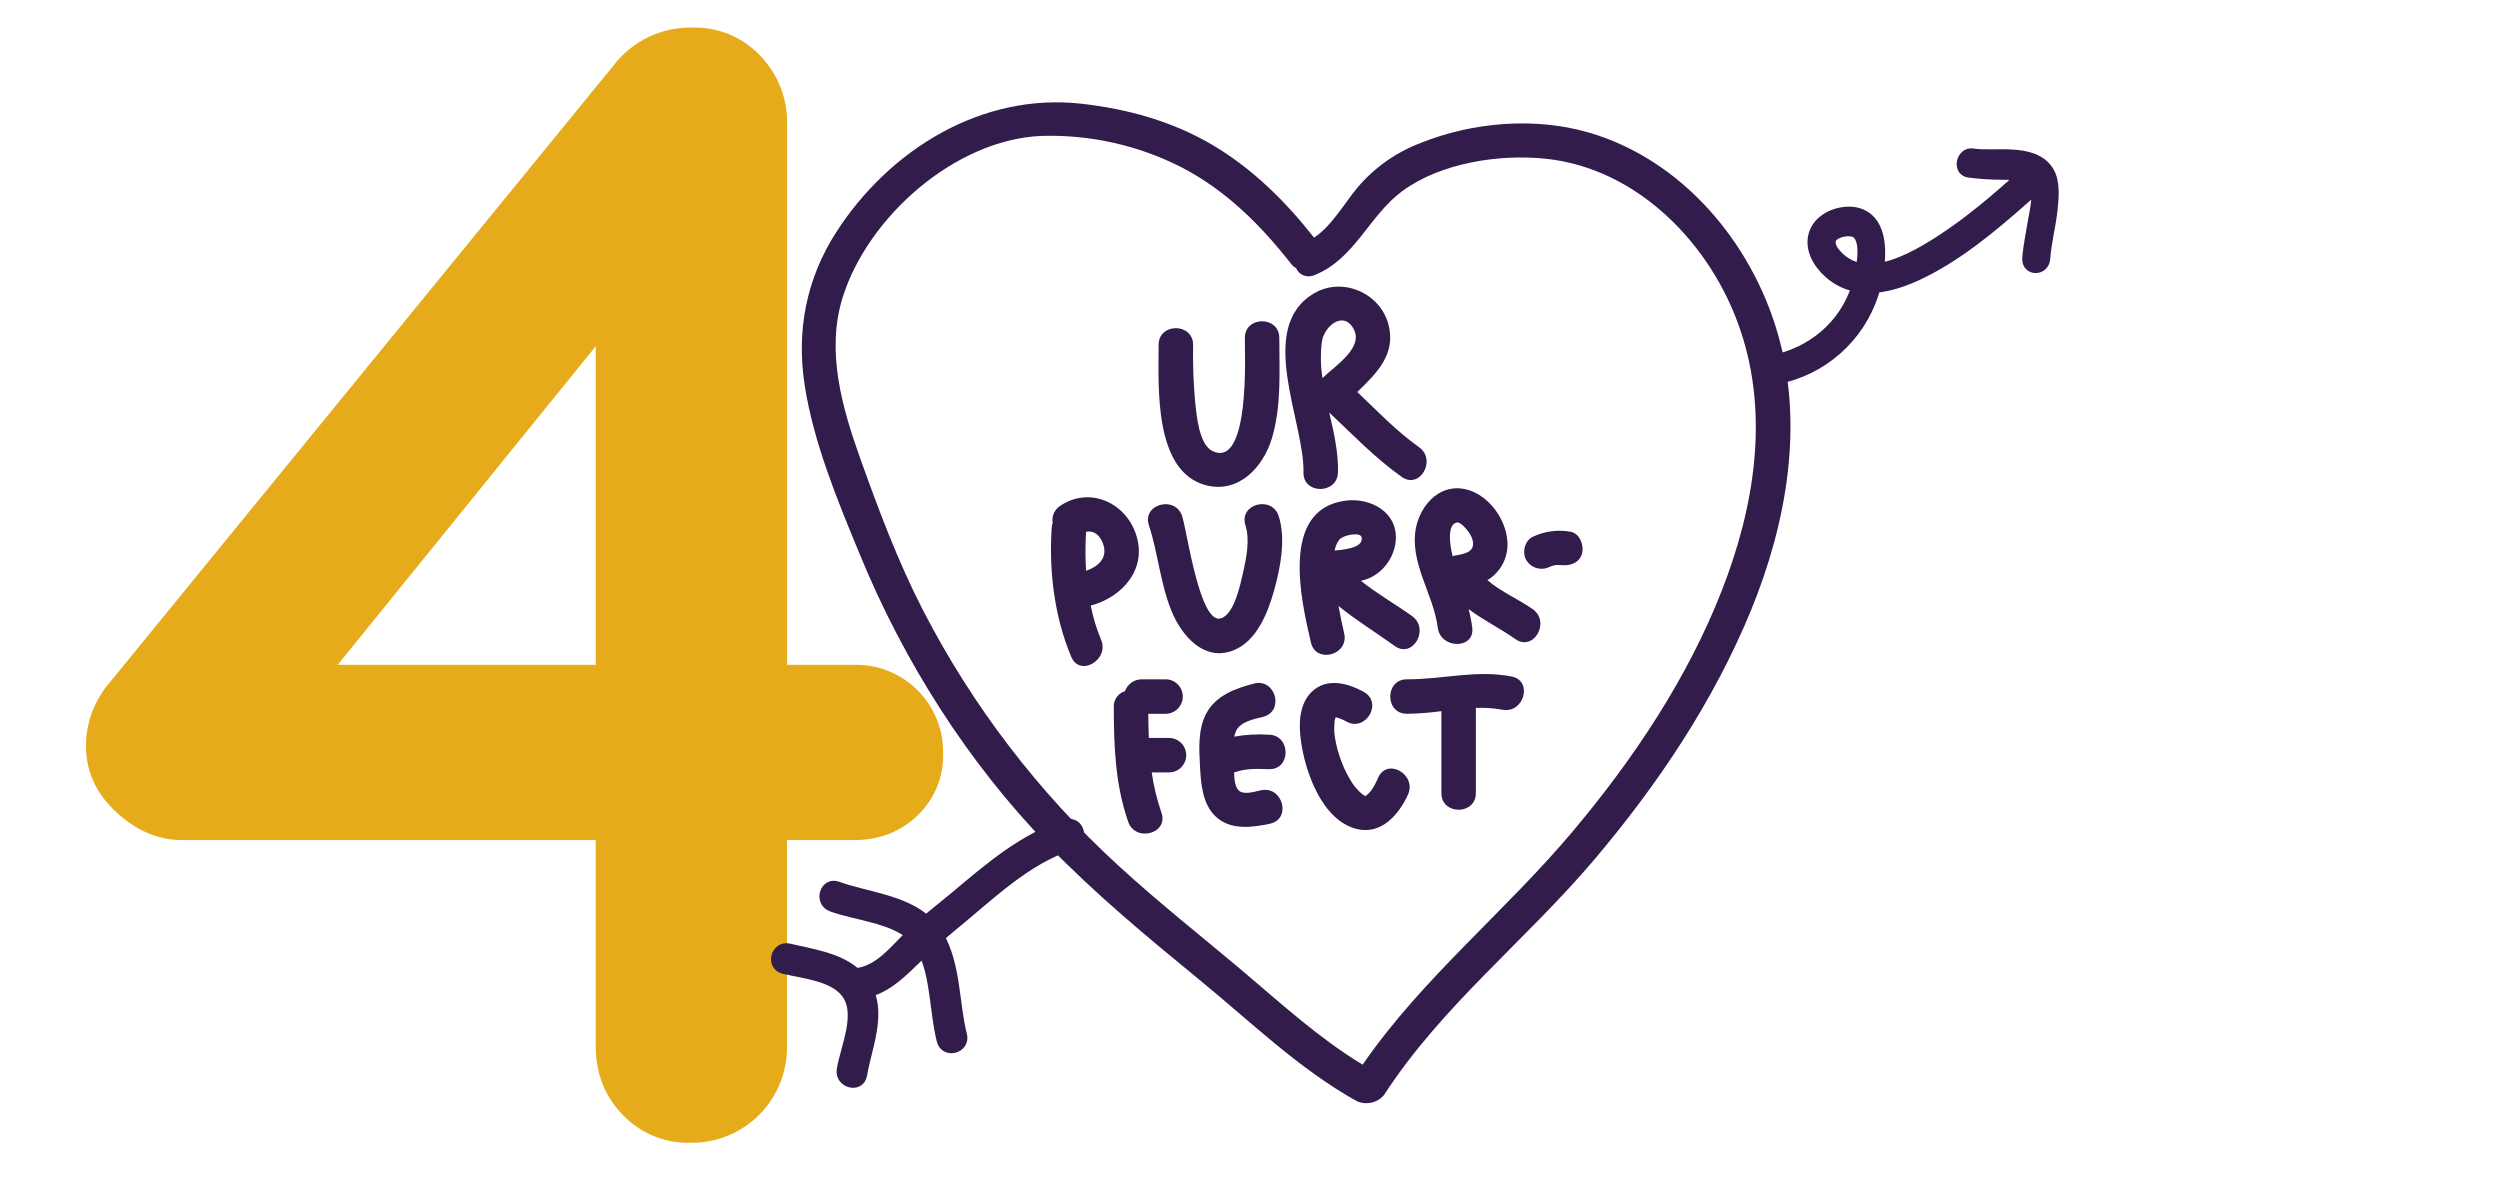
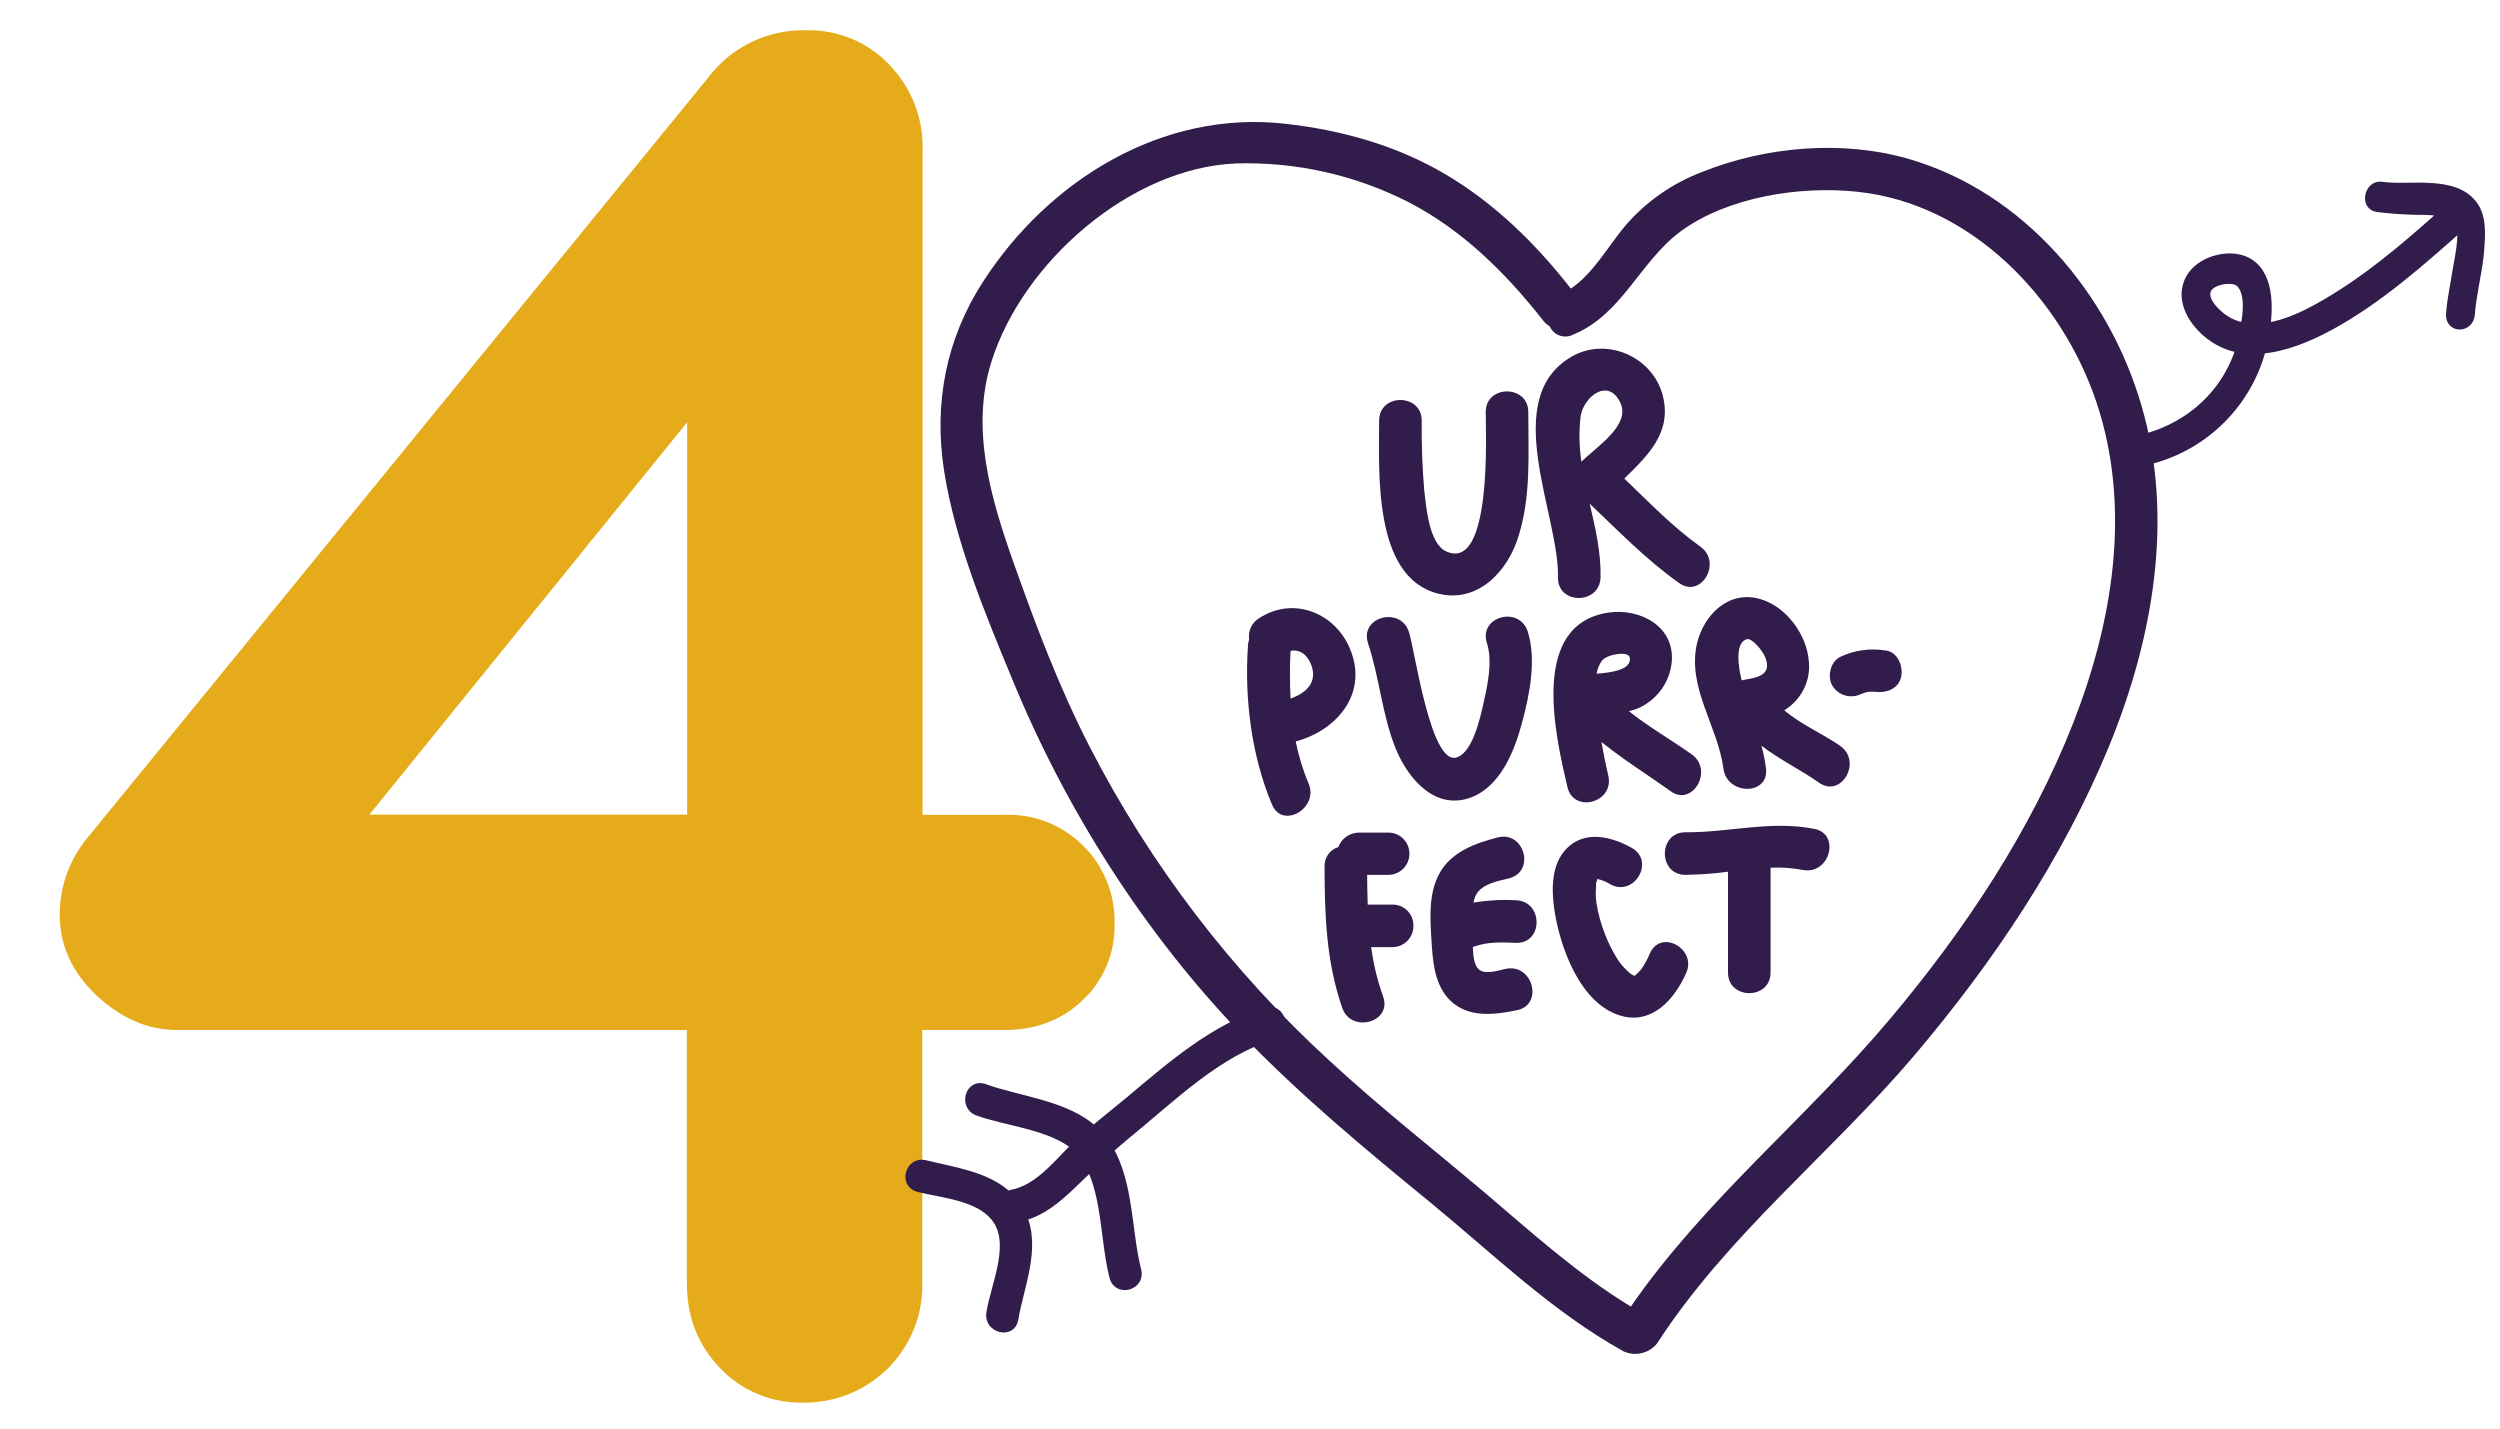
- <svg xmlns="http://www.w3.org/2000/svg" id="Layer_1" data-name="Layer 1" viewBox="0 0 725 343">
-   <defs>
-     <style>.cls-1{fill:#e5ab1a;}.cls-2,.cls-3{fill:#311c4b;}.cls-3{stroke:#311c4b;stroke-miterlimit:10;stroke-width:4px;}</style>
-   </defs>
-   <path class="cls-1" d="M266.1,200.19a25.09,25.09,0,0,1,7.39,18.48,23.77,23.77,0,0,1-7.39,17.79q-7.4,7.17-18.48,7.16h-19.4v59.6A27.62,27.62,0,0,1,200,331.4a26,26,0,0,1-19.4-8.09q-7.86-8.08-7.85-20.1v-59.6H52.65q-10.17,0-18.94-8.09t-8.78-19.17a28.18,28.18,0,0,1,6.93-18.48l146-178.8A28,28,0,0,1,201,8a26,26,0,0,1,19.4,8.09,27.72,27.72,0,0,1,7.85,20.1V192.8h19.4A25.09,25.09,0,0,1,266.1,200.19ZM97.93,192.8h74.84V100.4Z" />
-   <path class="cls-2" d="M515.47,96.46c-7.7-26.36-27.75-50.15-54.64-58-15.69-4.58-33.72-3.06-48.84,3a44.83,44.83,0,0,0-18.24,12.84c-3.71,4.41-7.51,11.22-12.67,14.62C372.79,58.38,363.16,48.84,351.55,42S327,31.6,313.72,30.09c-28.94-3.28-55.78,13.24-71.22,37.26-8.66,13.47-11.6,28.58-9.14,44.38,2.61,16.79,9.53,33.43,16,49.08,12.73,31,31.21,60.14,54.52,84.25,13.61,14.07,28.7,26.59,43.85,39,14.9,12.16,28.87,25.89,45.78,35.3a6.72,6.72,0,0,0,7.84-1.79c16.69-25.78,41-44.75,60.75-68,18.61-21.93,34.88-46.17,45.81-72.86C518.16,151.52,523.23,123,515.47,96.46Zm-16.15,74.82c-9.93,25.39-25.51,48.72-43,69.55-19.64,23.44-43.74,42.66-61.16,67.92-12.54-7.59-23.43-17.53-34.61-27-12.11-10.22-24.55-20-36.23-30.74a265,265,0,0,1-56.7-74.14c-7.19-14-12.69-28.69-18-43.49-5.35-15-10.19-31.44-5.21-47.25,7.35-23.33,32.68-45.7,57.67-46.72a84,84,0,0,1,40.36,9c12.88,6.61,23.11,16.76,31.95,28.07a4.78,4.78,0,0,0,1.47,1.28,4,4,0,0,0,5.39,2c11.67-4.69,15.79-17.26,25.44-24.36,11.11-8.17,28.06-10.77,41.53-9.37,26.85,2.79,48.2,25,56.49,49.71C513.16,120.69,508.68,147.36,499.32,171.28Z" />
-   <path class="cls-2" d="M371,98c0-6.43-10-6.45-10,0,0,4.71,1.52,37.73-9.26,32.86-4.09-1.85-4.73-10.57-5.15-14.28A153.41,153.41,0,0,1,346,100c0-6.43-10-6.45-10,0,0,12-1.48,36.75,13.73,40.72,9.5,2.48,16.6-5.28,19.1-13.55C371.67,117.8,371,107.67,371,98Z" />
-   <path class="cls-2" d="M411.52,129.68c-6.55-4.65-12.12-10.48-17.9-16,5.57-5.43,11.36-10.94,9-19.7-2.44-9-13.19-13.7-21.39-9-17.18,9.88-2.87,37.38-3.22,52-.16,6.44,9.84,6.43,10,0,.14-5.8-1.2-11.57-2.53-17.34,6.83,6.43,13.31,13.19,21,18.65C411.73,142.05,416.73,133.38,411.52,129.68Zm-28-20a37.73,37.73,0,0,1-.17-10.62c.63-4.44,6.36-9.28,9.31-3.44C395.34,101,387,106.22,383.49,109.68Z" />
-   <path class="cls-2" d="M329.27,154.48c-3.29-9-13.53-13.36-21.8-7.8a4.9,4.9,0,0,0-2.2,4.94A5.49,5.49,0,0,0,305,153c-.86,12.46.79,26,5.68,37.52,2.51,5.9,11.12.81,8.63-5a52.74,52.74,0,0,1-3-9.89C325.77,173.07,333,164.64,329.27,154.48Zm-14.31,11a92.82,92.82,0,0,1,0-11.27c2.2-.43,3.94.85,4.91,3.44C321.31,161.63,318.77,164.16,315,165.52Z" />
-   <path class="cls-2" d="M370.82,149.67c-2-6.11-11.61-3.5-9.64,2.66,1.33,4.16.28,9.46-.68,13.66-.76,3.32-2.49,12.09-6.43,13.33-6.14,1.94-9.83-25.35-11.25-29.65-2-6.08-11.67-3.48-9.64,2.66,2.73,8.27,3.29,17.06,6.69,25.16,2.94,7,9.37,14.42,17.77,11.14,6.85-2.68,10.07-11,11.88-17.52S372.94,156.3,370.82,149.67Z" />
-   <path class="cls-2" d="M409.52,178.68c-4.7-3.39-10.17-6.47-14.86-10.24a12.84,12.84,0,0,0,2.91-1,13.3,13.3,0,0,0,7.18-10.5c.81-8.43-7.4-12.81-14.86-11.71-18.63,2.75-12.61,28.71-9.72,41.11,1.46,6.26,11.11,3.61,9.64-2.66-.61-2.63-1.17-5.28-1.64-7.94,5.15,4.19,10.91,7.71,16.29,11.59C409.7,191.09,414.7,182.42,409.52,178.68ZM394.87,155.8c.54,2.85-4.07,3.54-7.81,3.86a7,7,0,0,1,1.29-3.08C389.62,155,394.59,154.28,394.87,155.8Z" />
-   <path class="cls-2" d="M444.52,176.68c-3.74-2.68-9.27-5.06-13.18-8.43a12.05,12.05,0,0,0,5.78-11.49c-.5-6.27-5.25-12.88-11.4-14.7-7.45-2.2-13.41,3.63-15,10.58-2.27,10.26,5,19.54,6.23,29.36.78,6.3,10.79,6.38,10,0a41.4,41.4,0,0,0-1.06-5.37c4.33,3.27,9.54,5.83,13.54,8.69C444.72,189.07,449.72,180.4,444.52,176.68Zm-22-25.17c1.12-.24,3.74,2.76,4.37,4.6,1.25,3.65-1.49,4.46-4.95,5a4.32,4.32,0,0,0-.69.17C420.47,158.1,419.55,152.16,422.48,151.52Z" />
-   <path class="cls-2" d="M455.33,154.18a18,18,0,0,0-10.85,1.5c-2.37,1.12-3.17,4.71-1.79,6.84a5.14,5.14,0,0,0,6.84,1.79c-.81.38.5-.17.59-.2a10.82,10.82,0,0,1,1.07-.26s.7,0,.89,0,1.57.14.6,0c2.58.38,5.5-.64,6.15-3.49C459.36,158,458.1,154.59,455.33,154.18Z" />
-   <path class="cls-2" d="M339,214h-5.84c-.1-2.32-.14-4.65-.15-7h5a5,5,0,0,0,0-10h-7a5.2,5.2,0,0,0-4.78,3.45A4.55,4.55,0,0,0,323,205c0,11.31.42,22.55,4.18,33.33,2.1,6,11.77,3.44,9.64-2.66A62.4,62.4,0,0,1,334,224h5a5,5,0,0,0,0-10Z" />
-   <path class="cls-2" d="M365.67,229.18c-1.77.38-5.06,1.48-6.49,0-1-1-1.24-3.13-1.3-5.18a4,4,0,0,0,.45-.12c3.16-1.09,6.37-.91,9.67-.82,6.44.18,6.43-9.82,0-10a42.12,42.12,0,0,0-10.06.56,6.22,6.22,0,0,1,.61-1.83c1.41-2.61,5.19-3.25,7.78-3.92,6.23-1.61,3.59-11.25-2.66-9.64-5.3,1.37-11,3.43-13.76,8.51-2.55,4.65-2.19,10.43-1.91,15.53.27,4.92.66,10.74,4.42,14.4,4.29,4.17,10.59,3.34,15.91,2.19C374.62,237.47,372,227.82,365.67,229.18Z" />
-   <path class="cls-2" d="M387.49,207.92h0l0,0h0Z" />
-   <path class="cls-2" d="M399.68,225.48a21.31,21.31,0,0,1-2.07,3.84,10.69,10.69,0,0,1-1.37,1.35c-.19.21-.18.3-1.12-.31a14.78,14.78,0,0,1-2.94-3.24,32.63,32.63,0,0,1-3.06-6,36.78,36.78,0,0,1-2-7.26,17.52,17.52,0,0,1-.2-2.49c0-.44.13-2.16.1-2.22.07-.34.17-.67.25-1,.26,0,.42,0,0-.1h0l.1-.08,0-.07v0s.05,0,.07,0l.11-.13-.11.13c0,.1,0,.23,0,0l-.11.09a12,12,0,0,1,3.13,1.27c5.64,3.11,10.69-5.53,5-8.63-4.74-2.61-10.93-4.2-15.21.15-3.54,3.59-3.64,9.22-3,13.9,1.18,9,6.1,23.24,16.22,25.73,7.08,1.74,12.17-4.13,14.83-9.93S402.36,219.62,399.68,225.48Z" />
-   <polygon class="cls-2" points="387.35 208.05 387.35 208.05 387.35 208.05 387.35 208.05" />
-   <path class="cls-2" d="M438.33,196.18c-10.34-2-20,.88-30.33.82-6.44,0-6.44,10,0,10a78.92,78.92,0,0,0,10-.77V230c0,6.43,10,6.45,10,0V205.29a35.13,35.13,0,0,1,7.67.53C442,207,444.65,197.39,438.33,196.18Z" />
-   <path class="cls-3" d="M593.64,49.84c-4.18-6.58-15.55-3.75-21.62-4.8-2.6-.45-3.71,4-1.1,4.45a76.69,76.69,0,0,0,9.46.64,32,32,0,0,1,7,.62c-7.86,7-15.81,13.91-24.54,19.51-4.95,3.17-11.92,7.31-18.53,8.11,1-6.71.46-14.55-5.85-16.17-3.91-1-9.92.81-11.72,5.18s1,8.83,4,11.45a15.73,15.73,0,0,0,8.36,3.93c-3.71,12.22-13.7,20-25,22.23-2.61.52-1.5,5,1.1,4.45a36.2,36.2,0,0,0,27.67-24.5c.2-.62.4-1.3.59-2,5.6-.4,11.34-2.86,16.15-5.46,11.39-6.16,21.38-15.07,31.23-23.84.9,2.94-.37,8.18-.77,10.65-.57,3.55-1.36,7.08-1.62,10.68-.21,3,3.91,2.94,4.12,0,.33-4.67,1.55-9.25,2.09-13.9C595,57.55,595.59,52.91,593.64,49.84ZM540.1,78.36a12.36,12.36,0,0,1-6.68-3c-1.54-1.35-3.91-3.93-2.81-6.33s6.27-3.26,8.11-1.79C541.39,69.35,540.73,74.89,540.1,78.36Z" />
-   <path class="cls-3" d="M309.34,239.59c-12.33,4-22.23,12.59-32,20.79-2.9,2.43-5.9,4.75-8.77,7.2-6.56-6.19-17.93-7.06-25.91-10-3-1.11-4.33,3.72-1.33,4.82,6.85,2.51,17.6,3.3,23.48,8.57l-.65.63c-4.24,4.23-8.62,9.86-14.82,11a2.34,2.34,0,0,0-1,.45c-5-4.87-13.17-5.88-19.63-7.45-3.13-.76-4.46,4.06-1.33,4.82,5.7,1.38,14.12,2.05,18.16,6.91,5.15,6.19.23,16.2-.9,23-.52,3.15,4.3,4.5,4.82,1.33,1.28-7.7,5.36-16.82,1.9-24.39,4.68-1.06,8.45-4.31,11.84-7.57,1.6-1.54,3.18-3.05,4.77-4.55,4,8,3.5,18,5.67,26.51.8,3.12,5.62,1.8,4.82-1.33-2.34-9.18-1.76-20.3-6.66-28.71,1.38-1.23,2.77-2.45,4.23-3.63,10.77-8.77,21.16-19.22,34.68-23.58C313.71,243.43,312.41,238.6,309.34,239.59Z" />
+ <svg xmlns="http://www.w3.org/2000/svg" version="1.1" id="Layer_1" x="0px" y="0px" viewBox="0 0 875 500" style="enable-background:new 0 0 875 500;" xml:space="preserve">
+   <style type="text/css">
+ 	.st0{fill:#E5AB1A;}
+ 	.st1{fill:#311C4B;}
+ 	.st2{fill:#311C4B;stroke:#311C4B;stroke-width:4;stroke-miterlimit:10;}
+ </style>
+   <path class="st0" d="M379.1,296c7.3,7.2,11.3,17.2,11,27.5c0.2,10-3.8,19.6-11,26.4c-7.3,7.1-16.5,10.6-27.5,10.6h-28.8v88.5  c0.5,22.7-17.5,41.4-40.2,41.9c-0.6,0-1.2,0-1.7,0c-10.9,0.2-21.3-4.1-28.8-12c-7.8-8-11.7-18-11.7-29.9v-88.5H62  c-10.1,0-19.5-4-28.1-12s-13-17.5-13-28.5c0-10.1,3.7-19.8,10.3-27.5L248,27c8.1-10.7,20.9-16.8,34.4-16.4  c10.9-0.2,21.3,4.1,28.8,12c7.8,8,12,18.7,11.7,29.9v232.7h28.8C361.9,284.8,371.9,288.8,379.1,296z M129.3,285.1h111.2V147.8  L129.3,285.1z" />
+   <path class="st1" d="M749.5,141.9c-11.4-39.2-41.2-74.5-81.2-86.2c-23.3-6.8-50.1-4.5-72.6,4.5c-10.5,4-19.8,10.5-27.1,19.1  c-5.5,6.6-11.2,16.7-18.8,21.7c-12.3-15.7-26.6-29.8-43.9-40s-36.5-15.5-56.2-17.7C406.8,38.5,367,63,344,98.7  c-12.9,20-17.2,42.5-13.6,65.9c3.9,24.9,14.2,49.7,23.8,72.9c18.9,46.1,46.4,89.3,81,125.2c20.2,20.9,42.6,39.5,65.1,57.9  c22.1,18.1,42.9,38.5,68,52.4c4,1.8,8.8,0.7,11.6-2.7c24.8-38.3,60.9-66.5,90.2-101c27.6-32.6,51.8-68.6,68.1-108.2  C753.5,223.7,761.1,181.4,749.5,141.9z M725.6,253.1c-14.8,37.7-37.9,72.4-63.9,103.3c-29.2,34.8-65,63.4-90.9,100.9  c-18.6-11.3-34.8-26-51.4-40.1c-18-15.2-36.5-29.7-53.8-45.7c-34.4-31.4-62.9-68.7-84.2-110.1c-10.7-20.8-18.9-42.6-26.7-64.6  c-7.9-22.3-15.1-46.7-7.7-70.2c10.9-34.7,48.5-67.9,85.7-69.4c20.8-0.6,41.4,4,60,13.4c19.1,9.8,34.3,24.9,47.5,41.7  c0.6,0.8,1.3,1.4,2.2,1.9c1.3,3,4.8,4.4,7.8,3.1c0.1,0,0.1-0.1,0.2-0.1c17.3-7,23.5-25.6,37.8-36.2c16.5-12.1,41.7-16,61.7-13.9  c39.9,4.1,71.6,37.1,83.9,73.8C746.1,177.9,739.5,217.6,725.6,253.1L725.6,253.1z" />
+   <path class="st1" d="M534.9,144.2c0-9.6-14.9-9.6-14.9,0c0,7,2.3,56.1-13.8,48.8c-6.1-2.7-7-15.7-7.7-21.2c-0.7-8.2-1-16.4-0.9-24.6  c0-9.6-14.9-9.6-14.9,0c0,17.8-2.2,54.6,20.4,60.5c14.1,3.7,24.7-7.8,28.4-20.1C535.9,173.6,534.9,158.6,534.9,144.2z" />
+   <path class="st1" d="M595.1,191.3c-9.7-6.9-18-15.6-26.6-23.8c8.3-8.1,16.9-16.3,13.4-29.3c-3.6-13.4-19.6-20.4-31.8-13.4  c-25.5,14.7-4.3,55.5-4.8,77.3c-0.2,9.6,14.6,9.6,14.9,0c0.2-8.6-1.8-17.2-3.8-25.8c10.1,9.6,19.8,19.6,31.2,27.7  C595.4,209.7,602.9,196.8,595.1,191.3z M553.5,161.6c-0.8-5.2-0.9-10.5-0.3-15.8c0.9-6.6,9.4-13.8,13.8-5.1  C571.1,148.7,558.7,156.4,553.5,161.6L553.5,161.6z" />
+   <path class="st1" d="M472.9,228.1c-4.9-13.4-20.1-19.8-32.4-11.6c-2.5,1.6-3.7,4.5-3.3,7.3c-0.2,0.7-0.4,1.4-0.4,2.1  c-1.3,18.5,1.2,38.6,8.4,55.7c3.7,8.8,16.5,1.2,12.8-7.4c-2-4.7-3.5-9.7-4.5-14.7C467.7,255.7,478.5,243.2,472.9,228.1z   M451.7,244.5c-0.3-5.6-0.3-11.2,0-16.7c3.3-0.6,5.9,1.3,7.3,5.1C461.1,238.8,457.3,242.5,451.7,244.5L451.7,244.5z" />
+   <path class="st1" d="M534.7,221c-3-9.1-17.2-5.2-14.3,4c2,6.2,0.4,14.1-1,20.3c-1.1,4.9-3.7,18-9.6,19.8c-9.1,2.9-14.6-37.7-16.7-44  c-3-9-17.3-5.2-14.3,4c4.1,12.3,4.9,25.3,9.9,37.4c4.4,10.4,13.9,21.4,26.4,16.5c10.2-4,15-16.3,17.6-26  C535.4,243.1,537.8,230.8,534.7,221z" />
+   <path class="st1" d="M592.2,264.1c-7-5-15.1-9.6-22.1-15.2c1.5-0.3,2.9-0.8,4.3-1.5c6-3.1,10-8.9,10.7-15.6  c1.2-12.5-11-19-22.1-17.4c-27.7,4.1-18.7,42.7-14.4,61.1c2.2,9.3,16.5,5.4,14.3-4c-0.9-3.9-1.7-7.8-2.4-11.8  c7.7,6.2,16.2,11.5,24.2,17.2C592.4,282.5,599.8,269.6,592.2,264.1z M570.4,230.1c0.8,4.2-6,5.3-11.6,5.7c0.3-1.7,0.9-3.2,1.9-4.6  C562.6,228.9,570,227.8,570.4,230.1z" />
+   <path class="st1" d="M644.1,261.1c-5.6-4-13.8-7.5-19.6-12.5c5.9-3.6,9.3-10.2,8.6-17.1c-0.7-9.3-7.8-19.1-16.9-21.8  c-11.1-3.3-19.9,5.4-22.3,15.7c-3.4,15.2,7.4,29,9.3,43.6c1.2,9.4,16,9.5,14.9,0c-0.3-2.7-0.9-5.4-1.6-8c6.4,4.9,14.2,8.7,20.1,12.9  C644.4,279.5,651.9,266.6,644.1,261.1z M611.5,223.7c1.7-0.4,5.6,4.1,6.5,6.8c1.9,5.4-2.2,6.6-7.4,7.4c-0.3,0.1-0.7,0.1-1,0.3  C608.4,233.5,607.1,224.7,611.5,223.7L611.5,223.7z" />
+   <path class="st1" d="M660.2,227.7c-5.5-0.9-11.1-0.2-16.1,2.2c-3.5,1.7-4.7,7-2.7,10.2c2.1,3.4,6.6,4.6,10.2,2.7  c-1.2,0.6,0.7-0.3,0.9-0.3c0.5-0.2,1.1-0.3,1.6-0.4c0,0,1,0,1.3,0s2.3,0.2,0.9,0c3.8,0.6,8.2-1,9.1-5.2  C666.2,233.4,664.3,228.3,660.2,227.7z" />
+   <path class="st1" d="M487.4,316.6h-8.7c-0.1-3.4-0.2-6.9-0.2-10.4h7.4c4.1,0,7.4-3.3,7.4-7.4c0-4.1-3.3-7.4-7.4-7.4h-10.4  c-3.2,0.1-6,2.1-7.1,5.1c-3,0.9-4.9,3.7-4.8,6.8c0,16.8,0.6,33.5,6.2,49.5c3.1,8.9,17.5,5.1,14.3-4c-2-5.6-3.4-11.4-4.2-17.3h7.4  c4.1,0,7.4-3.3,7.4-7.4C494.8,319.9,491.5,316.6,487.4,316.6z" />
+   <path class="st1" d="M527,339.1c-2.6,0.6-7.5,2.2-9.6,0c-1.5-1.5-1.8-4.6-1.9-7.7c0.2,0,0.4-0.1,0.7-0.2c4.7-1.6,9.5-1.4,14.4-1.2  c9.6,0.3,9.6-14.6,0-14.9c-5-0.3-10,0-14.9,0.8c0.2-0.9,0.5-1.9,0.9-2.7c2.1-3.9,7.7-4.8,11.6-5.8c9.3-2.4,5.3-16.7-4-14.3  c-7.9,2-16.3,5.1-20.4,12.6c-3.8,6.9-3.3,15.5-2.8,23.1c0.4,7.3,1,16,6.6,21.4c6.4,6.2,15.7,5,23.6,3.3  C540.3,351.4,536.4,337.1,527,339.1z" />
+   <path class="st1" d="M559.4,307.5L559.4,307.5L559.4,307.5L559.4,307.5z" />
+   <path class="st1" d="M577.5,333.6c-0.8,2-1.9,3.9-3.1,5.7c-0.6,0.7-1.3,1.4-2,2c-0.3,0.3-0.3,0.4-1.7-0.5c-1.7-1.4-3.2-3-4.4-4.8  c-1.8-2.8-3.3-5.8-4.5-8.9c-1.4-3.5-2.4-7.1-3-10.8c-0.2-1.2-0.3-2.5-0.3-3.7c0-0.7,0.2-3.2,0.1-3.3c0.1-0.5,0.3-1,0.4-1.5  c0.4,0,0.6,0,0-0.1l0,0l0.1-0.1v-0.1l0,0c0,0,0.1,0,0.1,0l0.2-0.2l-0.2,0.2c0,0.1,0,0.3,0,0l-0.2,0.1c1.6,0.4,3.2,1,4.6,1.9  c8.4,4.6,15.9-8.2,7.4-12.8c-7-3.9-16.2-6.2-22.6,0.2c-5.3,5.3-5.4,13.7-4.5,20.6c1.8,13.4,9.1,34.5,24.1,38.2  c10.5,2.6,18.1-6.1,22-14.8C594.3,332.4,581.5,324.9,577.5,333.6z" />
+   <polygon class="st1" points="559.2,307.7 559.2,307.7 559.2,307.7 " />
+   <path class="st1" d="M635,290.1c-15.4-3-29.7,1.3-45.1,1.2c-9.6,0-9.6,14.9,0,14.9c5-0.1,9.9-0.4,14.9-1.1v35.3  c0,9.6,14.9,9.6,14.9,0v-36.7c3.8-0.2,7.6,0.1,11.4,0.8C640.4,306.2,644.3,291.9,635,290.1z" />
+   <path class="st2" d="M865.7,72.7c-6.2-9.8-23.1-5.6-32.1-7.1c-3.9-0.7-5.5,5.9-1.6,6.6c4.7,0.6,9.4,0.9,14.1,1  c3.5-0.1,7,0.2,10.4,0.9c-11.7,10.4-23.5,20.7-36.5,29c-7.4,4.7-17.7,10.9-27.5,12c1.5-10,0.7-21.6-8.7-24  c-5.8-1.5-14.7,1.2-17.4,7.7c-2.7,6.5,1.5,13.1,5.9,17c3.5,3.1,7.8,5.2,12.4,5.8c-5.5,18.2-20.4,29.7-37.1,33  c-3.9,0.8-2.2,7.4,1.6,6.6c19.3-3.7,35.1-17.7,41.1-36.4c0.3-0.9,0.6-1.9,0.9-3c8.3-0.6,16.8-4.2,24-8.1  c16.9-9.2,31.8-22.4,46.4-35.4c1.3,4.4-0.5,12.2-1.1,15.8c-0.8,5.3-2,10.5-2.4,15.9c-0.3,4.5,5.8,4.4,6.1,0  c0.5-6.9,2.3-13.7,3.1-20.6C867.7,84.1,868.6,77.2,865.7,72.7z M786.1,115c-3.7-0.4-7.1-2-9.9-4.5c-2.3-2-5.8-5.8-4.2-9.4  c1.6-3.6,9.3-4.8,12-2.7C788.1,101.7,787.1,109.9,786.1,115z" />
+   <path class="st2" d="M443.3,354.6c-18.3,5.9-33,18.7-47.5,30.9c-4.3,3.6-8.8,7.1-13,10.7c-9.7-9.2-26.6-10.5-38.5-14.9  c-4.5-1.6-6.4,5.5-2,7.2c10.2,3.7,26.1,4.9,34.9,12.7l-1,0.9c-6.3,6.3-12.8,14.6-22,16.3c-0.5,0.1-1.1,0.3-1.5,0.7  c-7.4-7.2-19.6-8.7-29.2-11.1c-4.6-1.1-6.6,6-2,7.2c8.5,2.1,21,3,27,10.3c7.7,9.2,0.3,24.1-1.3,34.2c-0.8,4.7,6.4,6.7,7.2,2  c1.9-11.4,8-25,2.8-36.2c7-1.6,12.6-6.4,17.6-11.2c2.4-2.3,4.7-4.5,7.1-6.8c5.9,11.9,5.2,26.7,8.4,39.4c1.2,4.6,8.3,2.7,7.2-2  c-3.5-13.6-2.6-30.2-9.9-42.7c2.1-1.8,4.1-3.6,6.3-5.4c16-13,31.4-28.6,51.5-35C449.8,360.3,447.9,353.1,443.3,354.6z" />
</svg>
